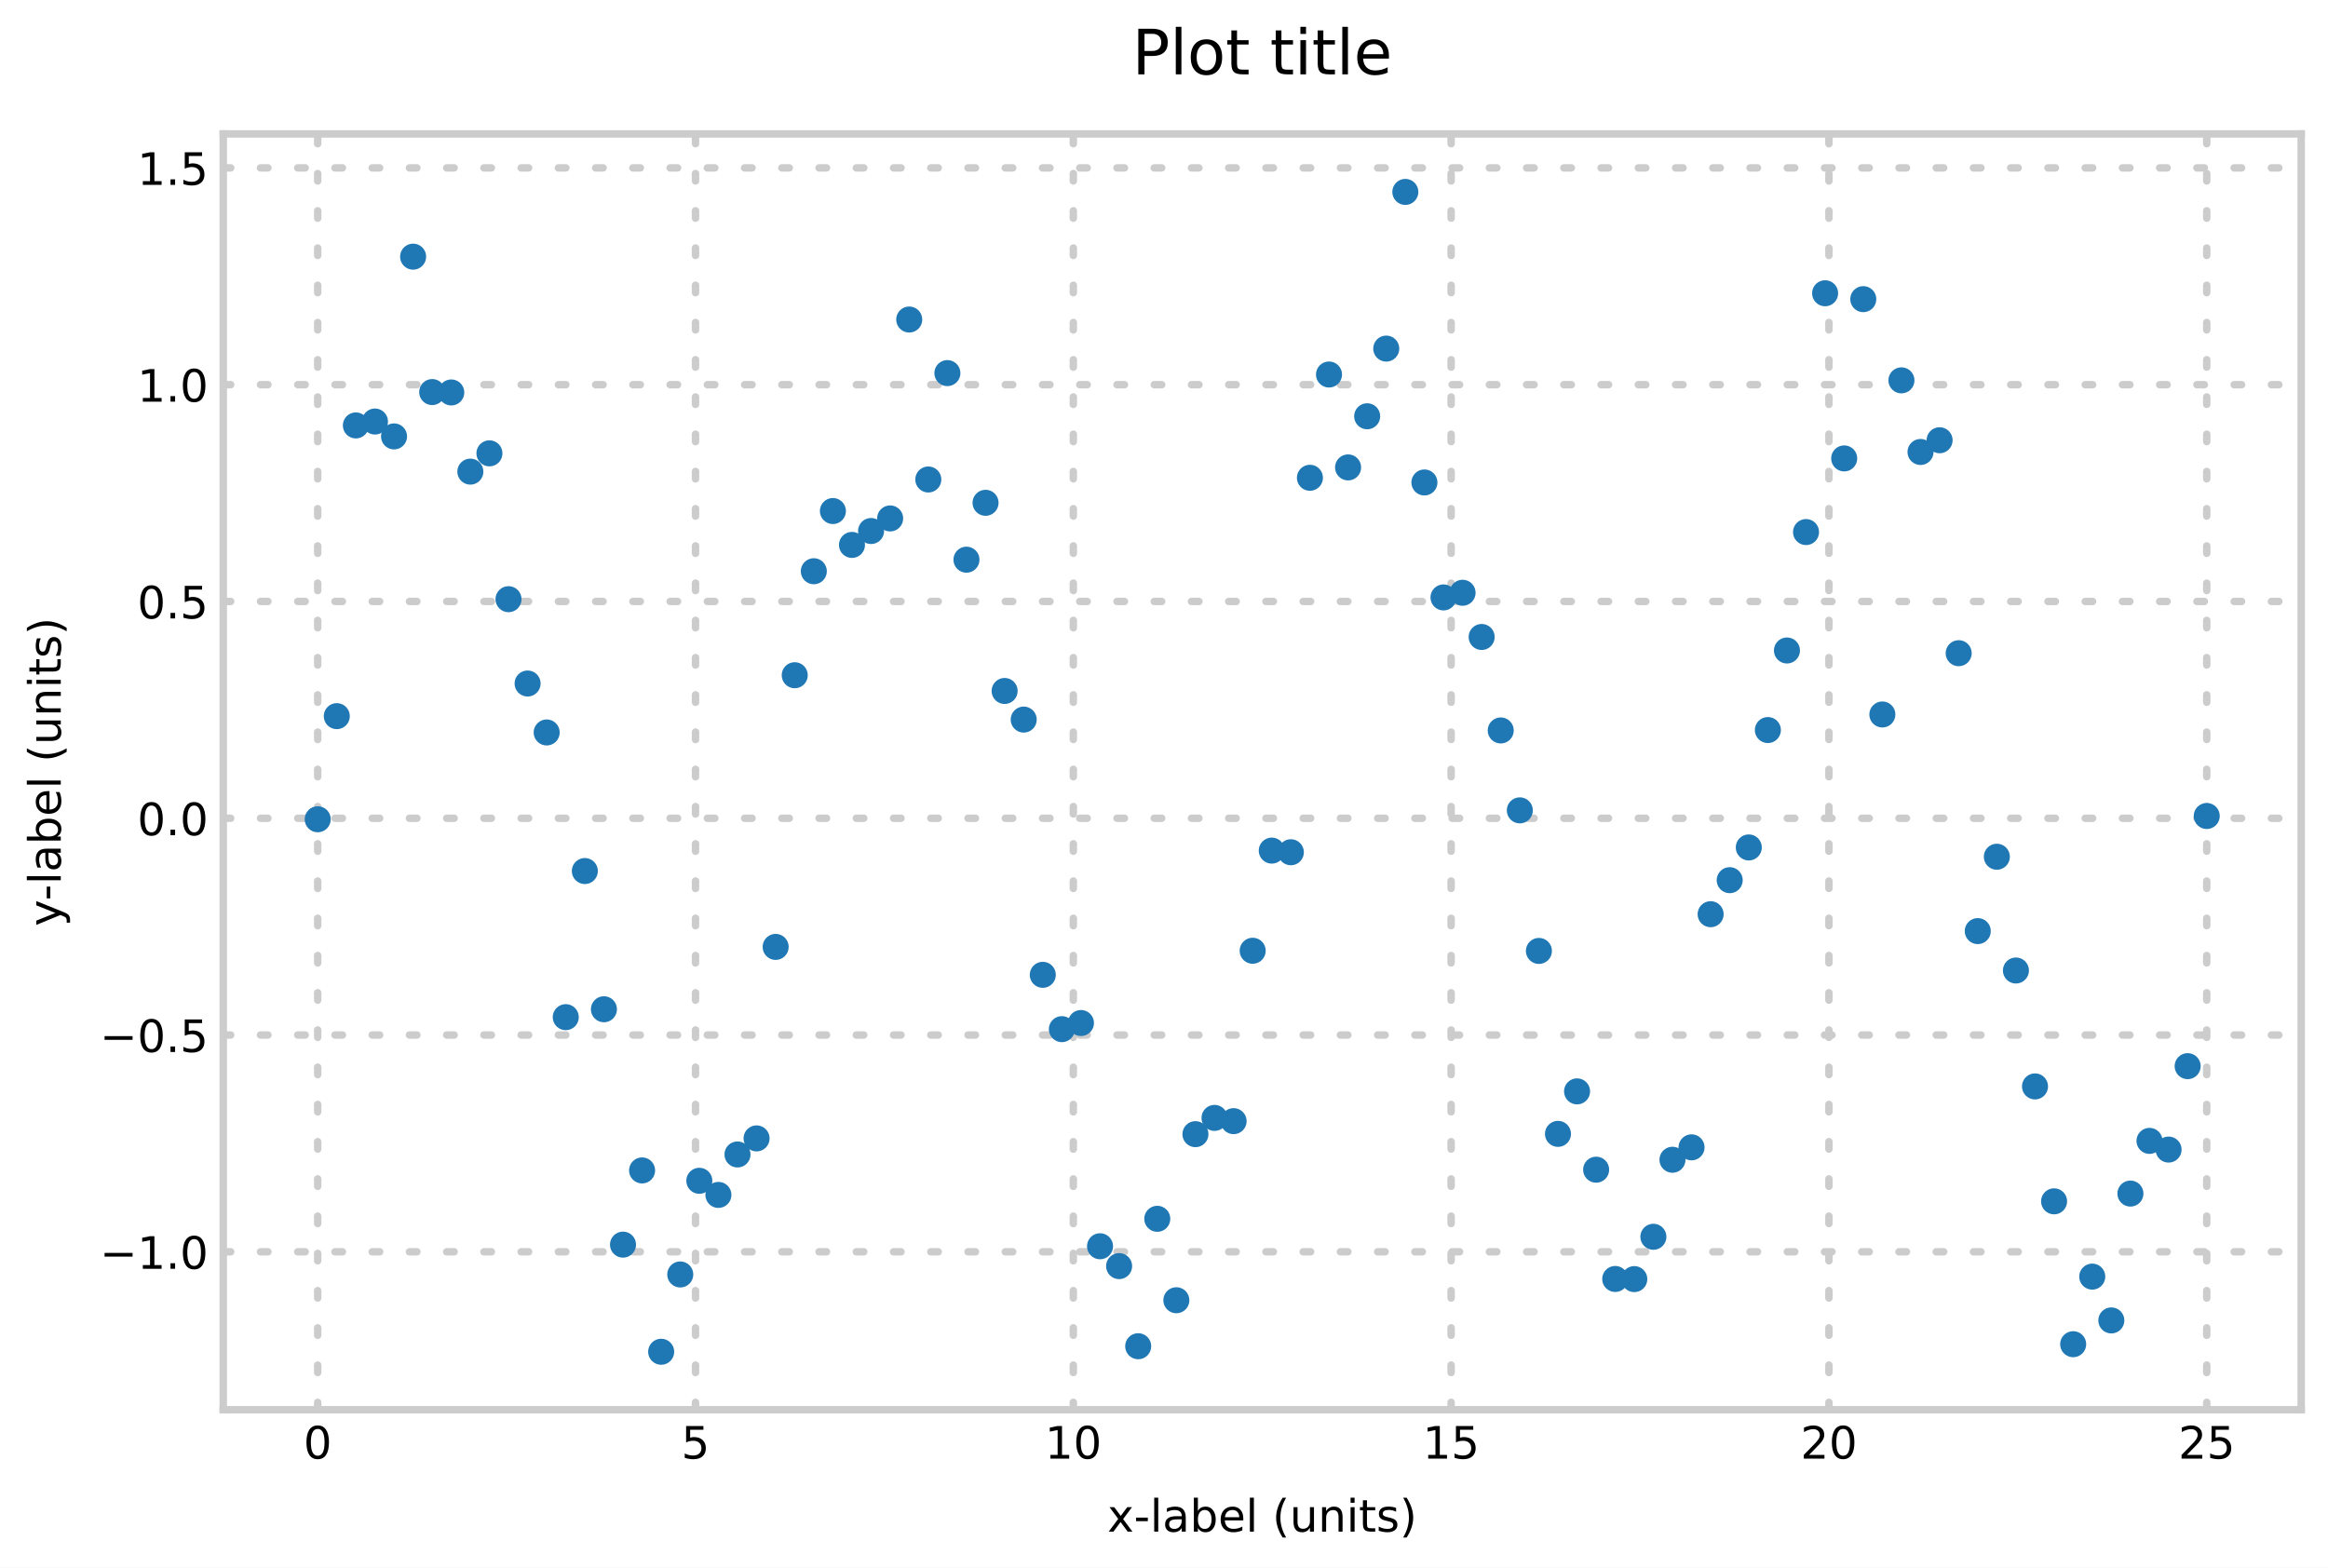
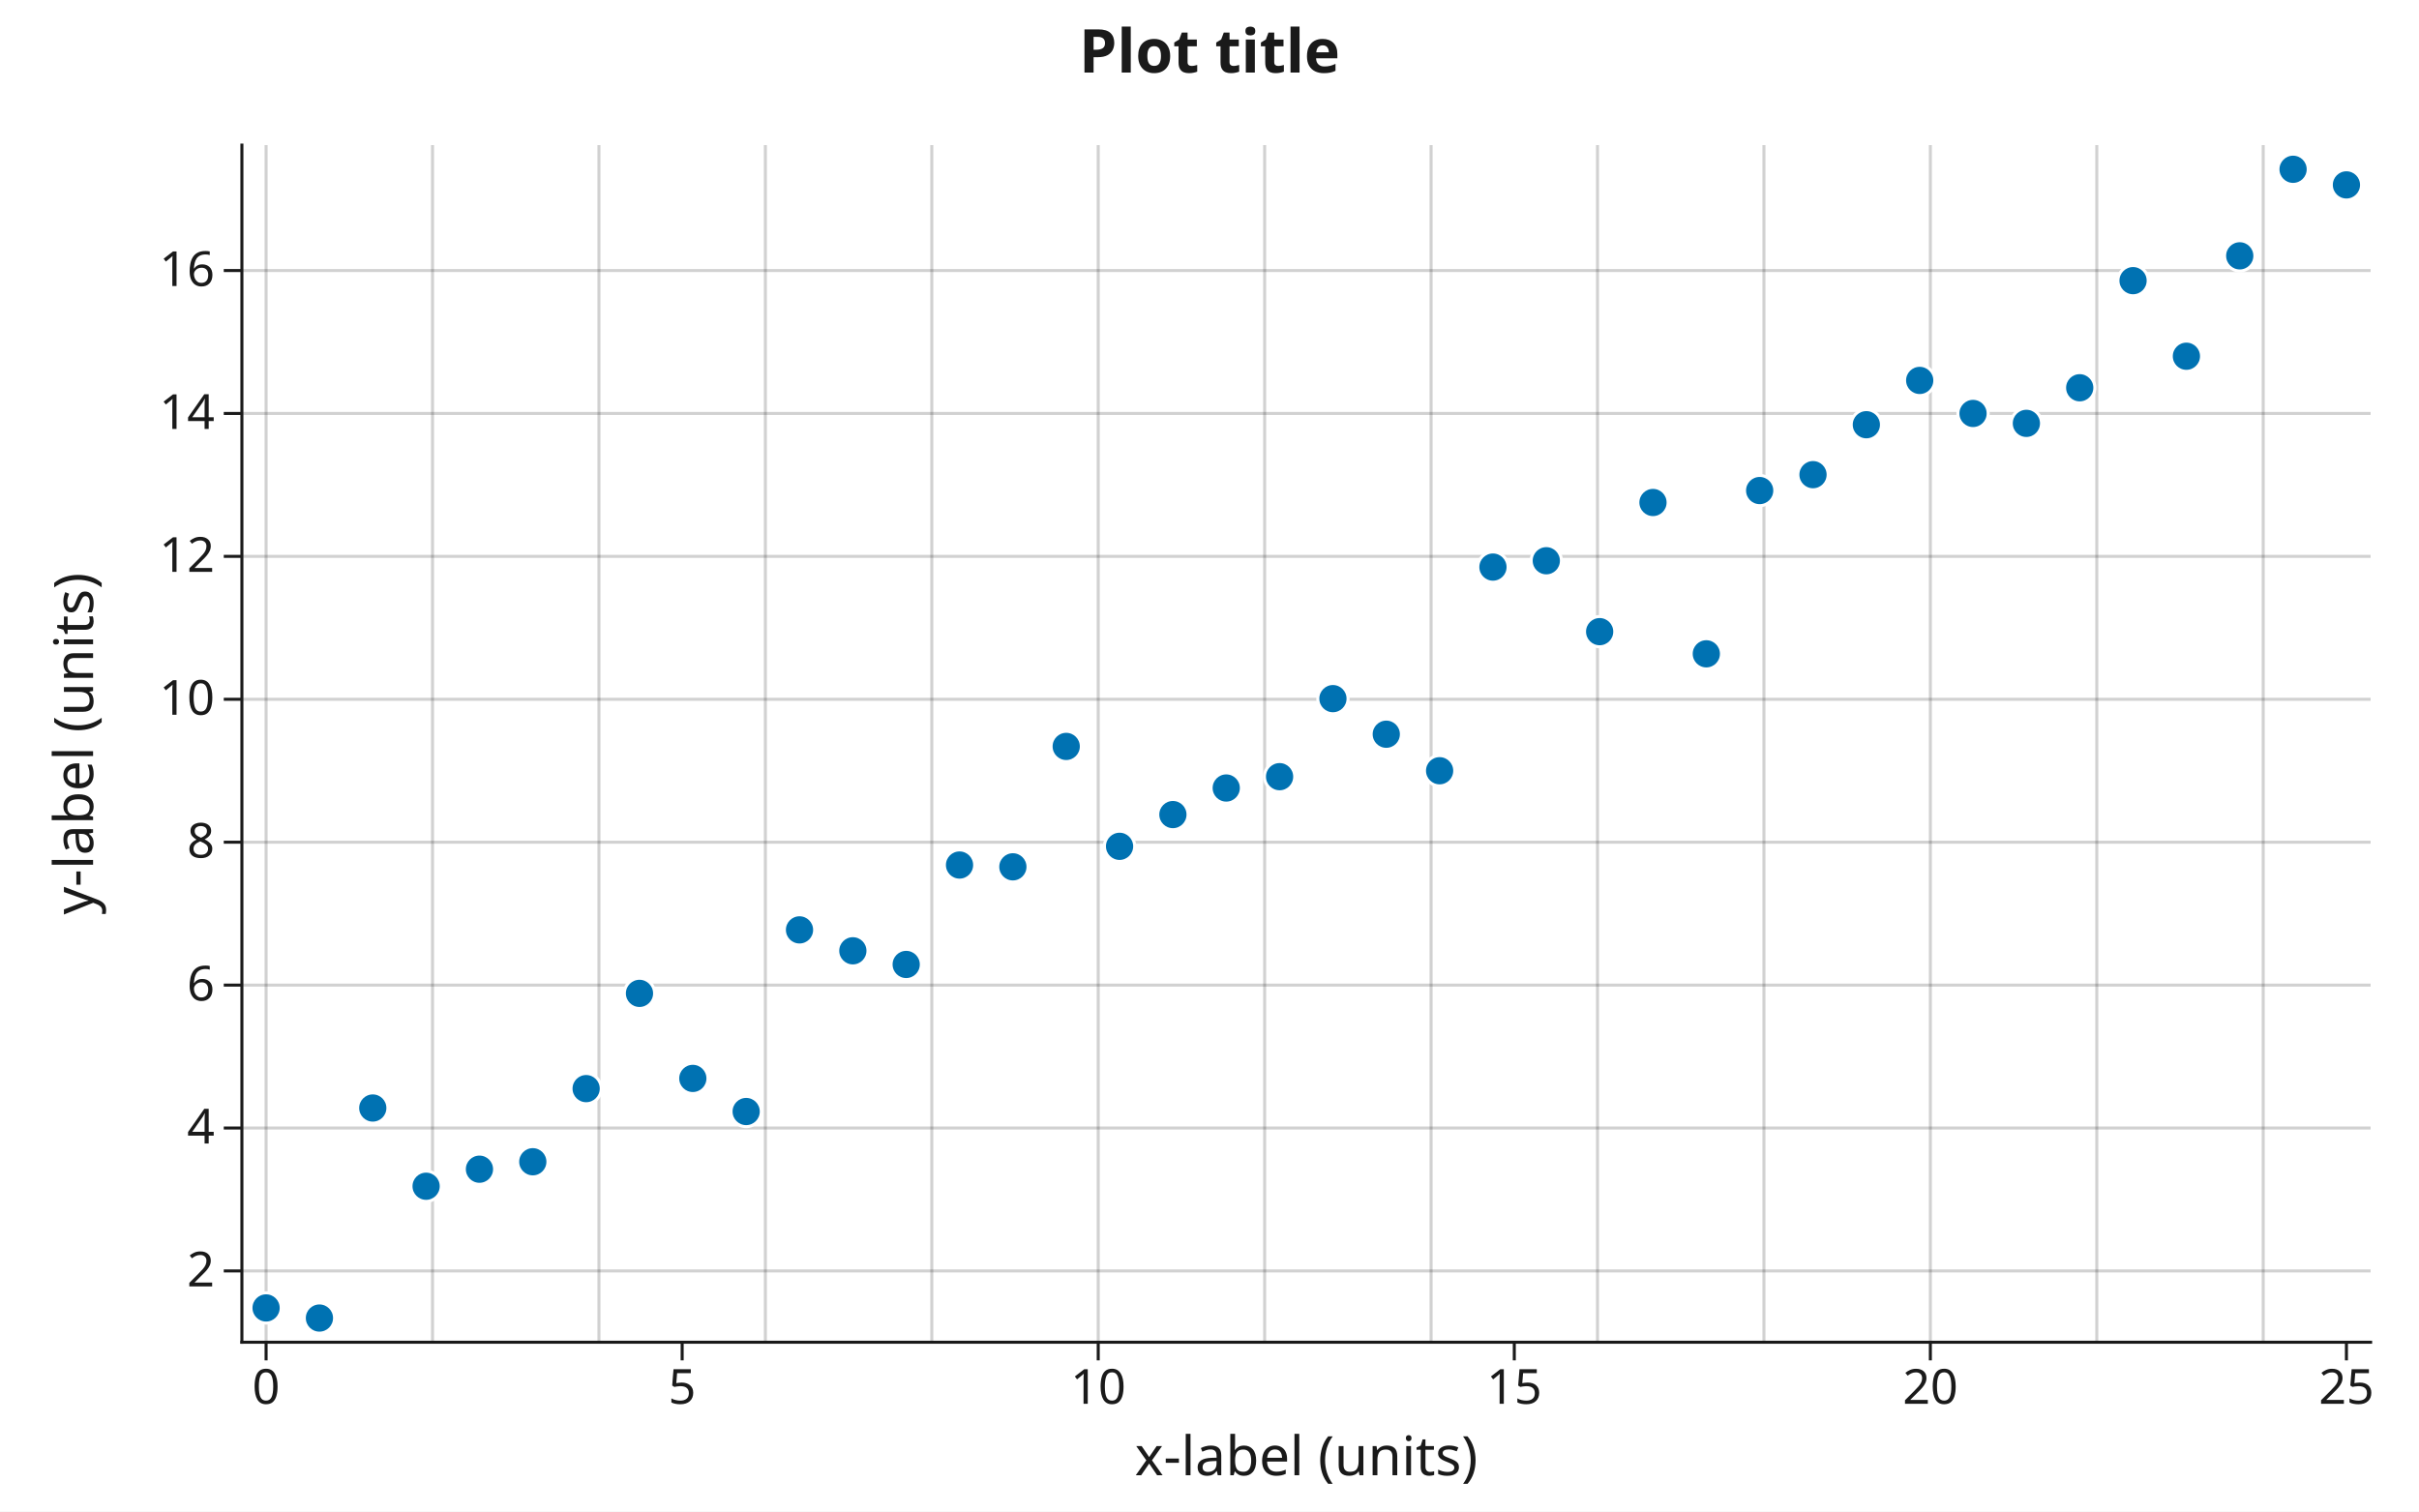
- <svg xmlns="http://www.w3.org/2000/svg" xmlns:xlink="http://www.w3.org/1999/xlink" width="625.153pt" height="421.031pt" viewBox="0 0 625.153 421.031" version="1.1">
-   <defs>
-     <style type="text/css">*{stroke-linejoin: round; stroke-linecap: butt}</style>
-   </defs>
-   <g id="figure_1">
-     <g id="patch_1">
-       <path d="M -0 421.031  L 625.153 421.031  L 625.153 0  L -0 0  z " style="fill: #ffffff" />
+ <svg xmlns="http://www.w3.org/2000/svg" width="680" height="425" viewBox="0 0 800 500" font-family="'Noto Sans', 'Helvetica Neue', Arial, sans-serif">
+   <rect width="800" height="500" fill="white" />
+   <text x="400" y="24" text-anchor="middle" font-size="20" font-weight="600" fill="#1a1a1a">Plot title</text>
+   <svg color="#1a1a1a" y="32" x="0" viewBox="0 0 800 468" height="468" width="800" text-anchor="middle" font-size="16" fill="currentColor" class="plot-d6a7b5">
+     <style>:where(.plot-d6a7b5) {
+   --plot-background: white;
+   display: block;
+   height: auto;
+   height: intrinsic;
+   max-width: 100%;
+ }
+ :where(.plot-d6a7b5 text),
+ :where(.plot-d6a7b5 tspan) {
+   white-space: pre;
+ }</style>
+     <g stroke="currentColor" fill="none" aria-hidden="true" aria-label="y-axis tick">
+       <path d="M0,0L-6,0" transform="translate(80,388.4167)" />
+       <path d="M0,0L-6,0" transform="translate(80,341.1419)" />
+       <path d="M0,0L-6,0" transform="translate(80,293.8672)" />
+       <path d="M0,0L-6,0" transform="translate(80,246.5924)" />
+       <path d="M0,0L-6,0" transform="translate(80,199.3176)" />
+       <path d="M0,0L-6,0" transform="translate(80,152.0428)" />
+       <path d="M0,0L-6,0" transform="translate(80,104.768)" />
+       <path d="M0,0L-6,0" transform="translate(80,57.49317)" />
    </g>
-     <g id="axes_1">
-       <g id="patch_2">
-         <path d="M 59.953 378.603  L 617.953 378.603  L 617.953 35.965  L 59.953 35.965  z " style="fill: #ffffff" />
-       </g>
-       <g id="matplotlib.axis_1">
-         <g id="xtick_1">
-           <g id="line2d_1">
-             <path d="M 85.317 378.603  L 85.317 35.965  " clip-path="url(#pccde30e155)" style="fill: none; stroke-dasharray: 2,8; stroke-dashoffset: 0; stroke: #cccccc; stroke-width: 2; stroke-linecap: round" />
-           </g>
-           <g id="line2d_2" />
-           <g id="text_1">
-             <g transform="translate(81.49926 391.7215) scale(0.12 -0.12)">
-               <defs>
-                 <path id="DejaVuSans-30" d="M 2034 4250  Q 1547 4250 1301 3770  Q 1056 3291 1056 2328  Q 1056 1369 1301 889  Q 1547 409 2034 409  Q 2525 409 2770 889  Q 3016 1369 3016 2328  Q 3016 3291 2770 3770  Q 2525 4250 2034 4250  z M 2034 4750  Q 2819 4750 3233 4129  Q 3647 3509 3647 2328  Q 3647 1150 3233 529  Q 2819 -91 2034 -91  Q 1250 -91 836 529  Q 422 1150 422 2328  Q 422 3509 836 4129  Q 1250 4750 2034 4750  z " transform="scale(0.015625)" />
-               </defs>
-               <use xlink:href="#DejaVuSans-30" />
-             </g>
-           </g>
-         </g>
-         <g id="xtick_2">
-           <g id="line2d_3">
-             <path d="M 186.771 378.603  L 186.771 35.965  " clip-path="url(#pccde30e155)" style="fill: none; stroke-dasharray: 2,8; stroke-dashoffset: 0; stroke: #cccccc; stroke-width: 2; stroke-linecap: round" />
-           </g>
-           <g id="line2d_4" />
-           <g id="text_2">
-             <g transform="translate(182.9538 391.7215) scale(0.12 -0.12)">
-               <defs>
-                 <path id="DejaVuSans-35" d="M 691 4666  L 3169 4666  L 3169 4134  L 1269 4134  L 1269 2991  Q 1406 3038 1543 3061  Q 1681 3084 1819 3084  Q 2600 3084 3056 2656  Q 3513 2228 3513 1497  Q 3513 744 3044 326  Q 2575 -91 1722 -91  Q 1428 -91 1123 -41  Q 819 9 494 109  L 494 744  Q 775 591 1075 516  Q 1375 441 1709 441  Q 2250 441 2565 725  Q 2881 1009 2881 1497  Q 2881 1984 2565 2268  Q 2250 2553 1709 2553  Q 1456 2553 1204 2497  Q 953 2441 691 2322  L 691 4666  z " transform="scale(0.015625)" />
-               </defs>
-               <use xlink:href="#DejaVuSans-35" />
-             </g>
-           </g>
-         </g>
-         <g id="xtick_3">
-           <g id="line2d_5">
-             <path d="M 288.226 378.603  L 288.226 35.965  " clip-path="url(#pccde30e155)" style="fill: none; stroke-dasharray: 2,8; stroke-dashoffset: 0; stroke: #cccccc; stroke-width: 2; stroke-linecap: round" />
-           </g>
-           <g id="line2d_6" />
-           <g id="text_3">
-             <g transform="translate(280.5909 391.7215) scale(0.12 -0.12)">
-               <defs>
-                 <path id="DejaVuSans-31" d="M 794 531  L 1825 531  L 1825 4091  L 703 3866  L 703 4441  L 1819 4666  L 2450 4666  L 2450 531  L 3481 531  L 3481 0  L 794 0  L 794 531  z " transform="scale(0.015625)" />
-               </defs>
-               <use xlink:href="#DejaVuSans-31" />
-               <use xlink:href="#DejaVuSans-30" x="63.623" />
-             </g>
-           </g>
-         </g>
-         <g id="xtick_4">
-           <g id="line2d_7">
-             <path d="M 389.68 378.603  L 389.68 35.965  " clip-path="url(#pccde30e155)" style="fill: none; stroke-dasharray: 2,8; stroke-dashoffset: 0; stroke: #cccccc; stroke-width: 2; stroke-linecap: round" />
-           </g>
-           <g id="line2d_8" />
-           <g id="text_4">
-             <g transform="translate(382.0454 391.7215) scale(0.12 -0.12)">
-               <use xlink:href="#DejaVuSans-31" />
-               <use xlink:href="#DejaVuSans-35" x="63.623" />
-             </g>
-           </g>
-         </g>
-         <g id="xtick_5">
-           <g id="line2d_9">
-             <path d="M 491.135 378.603  L 491.135 35.965  " clip-path="url(#pccde30e155)" style="fill: none; stroke-dasharray: 2,8; stroke-dashoffset: 0; stroke: #cccccc; stroke-width: 2; stroke-linecap: round" />
-           </g>
-           <g id="line2d_10" />
-           <g id="text_5">
-             <g transform="translate(483.4999 391.7215) scale(0.12 -0.12)">
-               <defs>
-                 <path id="DejaVuSans-32" d="M 1228 531  L 3431 531  L 3431 0  L 469 0  L 469 531  Q 828 903 1448 1529  Q 2069 2156 2228 2338  Q 2531 2678 2651 2914  Q 2772 3150 2772 3378  Q 2772 3750 2511 3984  Q 2250 4219 1831 4219  Q 1534 4219 1204 4116  Q 875 4013 500 3803  L 500 4441  Q 881 4594 1212 4672  Q 1544 4750 1819 4750  Q 2544 4750 2975 4387  Q 3406 4025 3406 3419  Q 3406 3131 3298 2873  Q 3191 2616 2906 2266  Q 2828 2175 2409 1742  Q 1991 1309 1228 531  z " transform="scale(0.015625)" />
-               </defs>
-               <use xlink:href="#DejaVuSans-32" />
-               <use xlink:href="#DejaVuSans-30" x="63.623" />
-             </g>
-           </g>
-         </g>
-         <g id="xtick_6">
-           <g id="line2d_11">
-             <path d="M 592.589 378.603  L 592.589 35.965  " clip-path="url(#pccde30e155)" style="fill: none; stroke-dasharray: 2,8; stroke-dashoffset: 0; stroke: #cccccc; stroke-width: 2; stroke-linecap: round" />
-           </g>
-           <g id="line2d_12" />
-           <g id="text_6">
-             <g transform="translate(584.9545 391.7215) scale(0.12 -0.12)">
-               <use xlink:href="#DejaVuSans-32" />
-               <use xlink:href="#DejaVuSans-35" x="63.623" />
-             </g>
-           </g>
-         </g>
-         <g id="text_7">
-           <g transform="translate(297.3872 411.3353) scale(0.12 -0.12)">
-             <defs>
-               <path id="DejaVuSans-78" d="M 3513 3500  L 2247 1797  L 3578 0  L 2900 0  L 1881 1375  L 863 0  L 184 0  L 1544 1831  L 300 3500  L 978 3500  L 1906 2253  L 2834 3500  L 3513 3500  z " transform="scale(0.015625)" />
-               <path id="DejaVuSans-2d" d="M 313 2009  L 1997 2009  L 1997 1497  L 313 1497  L 313 2009  z " transform="scale(0.015625)" />
-               <path id="DejaVuSans-6c" d="M 603 4863  L 1178 4863  L 1178 0  L 603 0  L 603 4863  z " transform="scale(0.015625)" />
-               <path id="DejaVuSans-61" d="M 2194 1759  Q 1497 1759 1228 1600  Q 959 1441 959 1056  Q 959 750 1161 570  Q 1363 391 1709 391  Q 2188 391 2477 730  Q 2766 1069 2766 1631  L 2766 1759  L 2194 1759  z M 3341 1997  L 3341 0  L 2766 0  L 2766 531  Q 2569 213 2275 61  Q 1981 -91 1556 -91  Q 1019 -91 701 211  Q 384 513 384 1019  Q 384 1609 779 1909  Q 1175 2209 1959 2209  L 2766 2209  L 2766 2266  Q 2766 2663 2505 2880  Q 2244 3097 1772 3097  Q 1472 3097 1187 3025  Q 903 2953 641 2809  L 641 3341  Q 956 3463 1253 3523  Q 1550 3584 1831 3584  Q 2591 3584 2966 3190  Q 3341 2797 3341 1997  z " transform="scale(0.015625)" />
-               <path id="DejaVuSans-62" d="M 3116 1747  Q 3116 2381 2855 2742  Q 2594 3103 2138 3103  Q 1681 3103 1420 2742  Q 1159 2381 1159 1747  Q 1159 1113 1420 752  Q 1681 391 2138 391  Q 2594 391 2855 752  Q 3116 1113 3116 1747  z M 1159 2969  Q 1341 3281 1617 3432  Q 1894 3584 2278 3584  Q 2916 3584 3314 3078  Q 3713 2572 3713 1747  Q 3713 922 3314 415  Q 2916 -91 2278 -91  Q 1894 -91 1617 61  Q 1341 213 1159 525  L 1159 0  L 581 0  L 581 4863  L 1159 4863  L 1159 2969  z " transform="scale(0.015625)" />
-               <path id="DejaVuSans-65" d="M 3597 1894  L 3597 1613  L 953 1613  Q 991 1019 1311 708  Q 1631 397 2203 397  Q 2534 397 2845 478  Q 3156 559 3463 722  L 3463 178  Q 3153 47 2828 -22  Q 2503 -91 2169 -91  Q 1331 -91 842 396  Q 353 884 353 1716  Q 353 2575 817 3079  Q 1281 3584 2069 3584  Q 2775 3584 3186 3129  Q 3597 2675 3597 1894  z M 3022 2063  Q 3016 2534 2758 2815  Q 2500 3097 2075 3097  Q 1594 3097 1305 2825  Q 1016 2553 972 2059  L 3022 2063  z " transform="scale(0.015625)" />
-               <path id="DejaVuSans-20" transform="scale(0.015625)" />
-               <path id="DejaVuSans-28" d="M 1984 4856  Q 1566 4138 1362 3434  Q 1159 2731 1159 2009  Q 1159 1288 1364 580  Q 1569 -128 1984 -844  L 1484 -844  Q 1016 -109 783 600  Q 550 1309 550 2009  Q 550 2706 781 3412  Q 1013 4119 1484 4856  L 1984 4856  z " transform="scale(0.015625)" />
-               <path id="DejaVuSans-75" d="M 544 1381  L 544 3500  L 1119 3500  L 1119 1403  Q 1119 906 1312 657  Q 1506 409 1894 409  Q 2359 409 2629 706  Q 2900 1003 2900 1516  L 2900 3500  L 3475 3500  L 3475 0  L 2900 0  L 2900 538  Q 2691 219 2414 64  Q 2138 -91 1772 -91  Q 1169 -91 856 284  Q 544 659 544 1381  z M 1991 3584  L 1991 3584  z " transform="scale(0.015625)" />
-               <path id="DejaVuSans-6e" d="M 3513 2113  L 3513 0  L 2938 0  L 2938 2094  Q 2938 2591 2744 2837  Q 2550 3084 2163 3084  Q 1697 3084 1428 2787  Q 1159 2491 1159 1978  L 1159 0  L 581 0  L 581 3500  L 1159 3500  L 1159 2956  Q 1366 3272 1645 3428  Q 1925 3584 2291 3584  Q 2894 3584 3203 3211  Q 3513 2838 3513 2113  z " transform="scale(0.015625)" />
-               <path id="DejaVuSans-69" d="M 603 3500  L 1178 3500  L 1178 0  L 603 0  L 603 3500  z M 603 4863  L 1178 4863  L 1178 4134  L 603 4134  L 603 4863  z " transform="scale(0.015625)" />
-               <path id="DejaVuSans-74" d="M 1172 4494  L 1172 3500  L 2356 3500  L 2356 3053  L 1172 3053  L 1172 1153  Q 1172 725 1289 603  Q 1406 481 1766 481  L 2356 481  L 2356 0  L 1766 0  Q 1100 0 847 248  Q 594 497 594 1153  L 594 3053  L 172 3053  L 172 3500  L 594 3500  L 594 4494  L 1172 4494  z " transform="scale(0.015625)" />
-               <path id="DejaVuSans-73" d="M 2834 3397  L 2834 2853  Q 2591 2978 2328 3040  Q 2066 3103 1784 3103  Q 1356 3103 1142 2972  Q 928 2841 928 2578  Q 928 2378 1081 2264  Q 1234 2150 1697 2047  L 1894 2003  Q 2506 1872 2764 1633  Q 3022 1394 3022 966  Q 3022 478 2636 193  Q 2250 -91 1575 -91  Q 1294 -91 989 -36  Q 684 19 347 128  L 347 722  Q 666 556 975 473  Q 1284 391 1588 391  Q 1994 391 2212 530  Q 2431 669 2431 922  Q 2431 1156 2273 1281  Q 2116 1406 1581 1522  L 1381 1569  Q 847 1681 609 1914  Q 372 2147 372 2553  Q 372 3047 722 3315  Q 1072 3584 1716 3584  Q 2034 3584 2315 3537  Q 2597 3491 2834 3397  z " transform="scale(0.015625)" />
-               <path id="DejaVuSans-29" d="M 513 4856  L 1013 4856  Q 1481 4119 1714 3412  Q 1947 2706 1947 2009  Q 1947 1309 1714 600  Q 1481 -109 1013 -844  L 513 -844  Q 928 -128 1133 580  Q 1338 1288 1338 2009  Q 1338 2731 1133 3434  Q 928 4138 513 4856  z " transform="scale(0.015625)" />
-             </defs>
-             <use xlink:href="#DejaVuSans-78" />
-             <use xlink:href="#DejaVuSans-2d" x="59.18" />
-             <use xlink:href="#DejaVuSans-6c" x="95.264" />
-             <use xlink:href="#DejaVuSans-61" x="123.047" />
-             <use xlink:href="#DejaVuSans-62" x="184.326" />
-             <use xlink:href="#DejaVuSans-65" x="247.803" />
-             <use xlink:href="#DejaVuSans-6c" x="309.326" />
-             <use xlink:href="#DejaVuSans-20" x="337.109" />
-             <use xlink:href="#DejaVuSans-28" x="368.896" />
-             <use xlink:href="#DejaVuSans-75" x="407.91" />
-             <use xlink:href="#DejaVuSans-6e" x="471.289" />
-             <use xlink:href="#DejaVuSans-69" x="534.668" />
-             <use xlink:href="#DejaVuSans-74" x="562.451" />
-             <use xlink:href="#DejaVuSans-73" x="601.66" />
-             <use xlink:href="#DejaVuSans-29" x="653.76" />
-           </g>
-         </g>
-       </g>
-       <g id="matplotlib.axis_2">
-         <g id="ytick_1">
-           <g id="line2d_13">
-             <path d="M 59.953 336.184  L 617.953 336.184  " clip-path="url(#pccde30e155)" style="fill: none; stroke-dasharray: 2,8; stroke-dashoffset: 0; stroke: #cccccc; stroke-width: 2; stroke-linecap: round" />
-           </g>
-           <g id="line2d_14" />
-           <g id="text_8">
-             <g transform="translate(26.81375 340.7431) scale(0.12 -0.12)">
-               <defs>
-                 <path id="DejaVuSans-2212" d="M 678 2272  L 4684 2272  L 4684 1741  L 678 1741  L 678 2272  z " transform="scale(0.015625)" />
-                 <path id="DejaVuSans-2e" d="M 684 794  L 1344 794  L 1344 0  L 684 0  L 684 794  z " transform="scale(0.015625)" />
-               </defs>
-               <use xlink:href="#DejaVuSans-2212" />
-               <use xlink:href="#DejaVuSans-31" x="83.789" />
-               <use xlink:href="#DejaVuSans-2e" x="147.412" />
-               <use xlink:href="#DejaVuSans-30" x="179.199" />
-             </g>
-           </g>
-         </g>
-         <g id="ytick_2">
-           <g id="line2d_15">
-             <path d="M 59.953 277.965  L 617.953 277.965  " clip-path="url(#pccde30e155)" style="fill: none; stroke-dasharray: 2,8; stroke-dashoffset: 0; stroke: #cccccc; stroke-width: 2; stroke-linecap: round" />
-           </g>
-           <g id="line2d_16" />
-           <g id="text_9">
-             <g transform="translate(26.81375 282.5244) scale(0.12 -0.12)">
-               <use xlink:href="#DejaVuSans-2212" />
-               <use xlink:href="#DejaVuSans-30" x="83.789" />
-               <use xlink:href="#DejaVuSans-2e" x="147.412" />
-               <use xlink:href="#DejaVuSans-35" x="179.199" />
-             </g>
-           </g>
-         </g>
-         <g id="ytick_3">
-           <g id="line2d_17">
-             <path d="M 59.953 219.747  L 617.953 219.747  " clip-path="url(#pccde30e155)" style="fill: none; stroke-dasharray: 2,8; stroke-dashoffset: 0; stroke: #cccccc; stroke-width: 2; stroke-linecap: round" />
-           </g>
-           <g id="line2d_18" />
-           <g id="text_10">
-             <g transform="translate(36.86937 224.3056) scale(0.12 -0.12)">
-               <use xlink:href="#DejaVuSans-30" />
-               <use xlink:href="#DejaVuSans-2e" x="63.623" />
-               <use xlink:href="#DejaVuSans-30" x="95.41" />
-             </g>
-           </g>
-         </g>
-         <g id="ytick_4">
-           <g id="line2d_19">
-             <path d="M 59.953 161.528  L 617.953 161.528  " clip-path="url(#pccde30e155)" style="fill: none; stroke-dasharray: 2,8; stroke-dashoffset: 0; stroke: #cccccc; stroke-width: 2; stroke-linecap: round" />
-           </g>
-           <g id="line2d_20" />
-           <g id="text_11">
-             <g transform="translate(36.86937 166.0869) scale(0.12 -0.12)">
-               <use xlink:href="#DejaVuSans-30" />
-               <use xlink:href="#DejaVuSans-2e" x="63.623" />
-               <use xlink:href="#DejaVuSans-35" x="95.41" />
-             </g>
-           </g>
-         </g>
-         <g id="ytick_5">
-           <g id="line2d_21">
-             <path d="M 59.953 103.309  L 617.953 103.309  " clip-path="url(#pccde30e155)" style="fill: none; stroke-dasharray: 2,8; stroke-dashoffset: 0; stroke: #cccccc; stroke-width: 2; stroke-linecap: round" />
-           </g>
-           <g id="line2d_22" />
-           <g id="text_12">
-             <g transform="translate(36.86937 107.8682) scale(0.12 -0.12)">
-               <use xlink:href="#DejaVuSans-31" />
-               <use xlink:href="#DejaVuSans-2e" x="63.623" />
-               <use xlink:href="#DejaVuSans-30" x="95.41" />
-             </g>
-           </g>
-         </g>
-         <g id="ytick_6">
-           <g id="line2d_23">
-             <path d="M 59.953 45.09  L 617.953 45.09  " clip-path="url(#pccde30e155)" style="fill: none; stroke-dasharray: 2,8; stroke-dashoffset: 0; stroke: #cccccc; stroke-width: 2; stroke-linecap: round" />
-           </g>
-           <g id="line2d_24" />
-           <g id="text_13">
-             <g transform="translate(36.86937 49.64946) scale(0.12 -0.12)">
-               <use xlink:href="#DejaVuSans-31" />
-               <use xlink:href="#DejaVuSans-2e" x="63.623" />
-               <use xlink:href="#DejaVuSans-35" x="95.41" />
-             </g>
-           </g>
-         </g>
-         <g id="text_14">
-           <g transform="translate(16.31812 248.7453) rotate(-90) scale(0.12 -0.12)">
-             <defs>
-               <path id="DejaVuSans-79" d="M 2059 -325  Q 1816 -950 1584 -1140  Q 1353 -1331 966 -1331  L 506 -1331  L 506 -850  L 844 -850  Q 1081 -850 1212 -737  Q 1344 -625 1503 -206  L 1606 56  L 191 3500  L 800 3500  L 1894 763  L 2988 3500  L 3597 3500  L 2059 -325  z " transform="scale(0.015625)" />
-             </defs>
-             <use xlink:href="#DejaVuSans-79" />
-             <use xlink:href="#DejaVuSans-2d" x="57.43" />
-             <use xlink:href="#DejaVuSans-6c" x="93.514" />
-             <use xlink:href="#DejaVuSans-61" x="121.297" />
-             <use xlink:href="#DejaVuSans-62" x="182.576" />
-             <use xlink:href="#DejaVuSans-65" x="246.053" />
-             <use xlink:href="#DejaVuSans-6c" x="307.576" />
-             <use xlink:href="#DejaVuSans-20" x="335.359" />
-             <use xlink:href="#DejaVuSans-28" x="367.146" />
-             <use xlink:href="#DejaVuSans-75" x="406.16" />
-             <use xlink:href="#DejaVuSans-6e" x="469.539" />
-             <use xlink:href="#DejaVuSans-69" x="532.918" />
-             <use xlink:href="#DejaVuSans-74" x="560.701" />
-             <use xlink:href="#DejaVuSans-73" x="599.91" />
-             <use xlink:href="#DejaVuSans-29" x="652.01" />
-           </g>
-         </g>
-       </g>
-       <g id="line2d_25">
-         <defs>
-           <path id="m6fc27778fb" d="M 0 3  C 0.796 3 1.559 2.684 2.121 2.121  C 2.684 1.559 3 0.796 3 0  C 3 -0.796 2.684 -1.559 2.121 -2.121  C 1.559 -2.684 0.796 -3 0 -3  C -0.796 -3 -1.559 -2.684 -2.121 -2.121  C -2.684 -1.559 -3 -0.796 -3 0  C -3 0.796 -2.684 1.559 -2.121 2.121  C -1.559 2.684 -0.796 3 0 3  z " style="stroke: #1f77b4" />
-         </defs>
-         <g clip-path="url(#pccde30e155)">
-           <use xlink:href="#m6fc27778fb" x="85.317" y="220.021" style="fill: #1f77b4; stroke: #1f77b4" />
-           <use xlink:href="#m6fc27778fb" x="90.441" y="192.329" style="fill: #1f77b4; stroke: #1f77b4" />
-           <use xlink:href="#m6fc27778fb" x="95.565" y="114.251" style="fill: #1f77b4; stroke: #1f77b4" />
-           <use xlink:href="#m6fc27778fb" x="100.689" y="113.205" style="fill: #1f77b4; stroke: #1f77b4" />
-           <use xlink:href="#m6fc27778fb" x="105.813" y="117.199" style="fill: #1f77b4; stroke: #1f77b4" />
-           <use xlink:href="#m6fc27778fb" x="110.937" y="68.929" style="fill: #1f77b4; stroke: #1f77b4" />
-           <use xlink:href="#m6fc27778fb" x="116.061" y="105.296" style="fill: #1f77b4; stroke: #1f77b4" />
-           <use xlink:href="#m6fc27778fb" x="121.185" y="105.399" style="fill: #1f77b4; stroke: #1f77b4" />
-           <use xlink:href="#m6fc27778fb" x="126.308" y="126.659" style="fill: #1f77b4; stroke: #1f77b4" />
-           <use xlink:href="#m6fc27778fb" x="131.432" y="121.749" style="fill: #1f77b4; stroke: #1f77b4" />
-           <use xlink:href="#m6fc27778fb" x="136.556" y="160.918" style="fill: #1f77b4; stroke: #1f77b4" />
-           <use xlink:href="#m6fc27778fb" x="141.68" y="183.564" style="fill: #1f77b4; stroke: #1f77b4" />
-           <use xlink:href="#m6fc27778fb" x="146.804" y="196.71" style="fill: #1f77b4; stroke: #1f77b4" />
-           <use xlink:href="#m6fc27778fb" x="151.928" y="273.168" style="fill: #1f77b4; stroke: #1f77b4" />
-           <use xlink:href="#m6fc27778fb" x="157.052" y="233.926" style="fill: #1f77b4; stroke: #1f77b4" />
-           <use xlink:href="#m6fc27778fb" x="162.176" y="271.046" style="fill: #1f77b4; stroke: #1f77b4" />
-           <use xlink:href="#m6fc27778fb" x="167.3" y="334.26" style="fill: #1f77b4; stroke: #1f77b4" />
-           <use xlink:href="#m6fc27778fb" x="172.424" y="314.331" style="fill: #1f77b4; stroke: #1f77b4" />
-           <use xlink:href="#m6fc27778fb" x="177.548" y="363.029" style="fill: #1f77b4; stroke: #1f77b4" />
-           <use xlink:href="#m6fc27778fb" x="182.672" y="342.268" style="fill: #1f77b4; stroke: #1f77b4" />
-           <use xlink:href="#m6fc27778fb" x="187.796" y="317.116" style="fill: #1f77b4; stroke: #1f77b4" />
-           <use xlink:href="#m6fc27778fb" x="192.92" y="320.908" style="fill: #1f77b4; stroke: #1f77b4" />
-           <use xlink:href="#m6fc27778fb" x="198.044" y="310.043" style="fill: #1f77b4; stroke: #1f77b4" />
-           <use xlink:href="#m6fc27778fb" x="203.168" y="305.729" style="fill: #1f77b4; stroke: #1f77b4" />
-           <use xlink:href="#m6fc27778fb" x="208.292" y="254.302" style="fill: #1f77b4; stroke: #1f77b4" />
-           <use xlink:href="#m6fc27778fb" x="213.416" y="181.339" style="fill: #1f77b4; stroke: #1f77b4" />
-           <use xlink:href="#m6fc27778fb" x="218.54" y="153.412" style="fill: #1f77b4; stroke: #1f77b4" />
-           <use xlink:href="#m6fc27778fb" x="223.664" y="137.244" style="fill: #1f77b4; stroke: #1f77b4" />
-           <use xlink:href="#m6fc27778fb" x="228.788" y="146.342" style="fill: #1f77b4; stroke: #1f77b4" />
-           <use xlink:href="#m6fc27778fb" x="233.912" y="142.609" style="fill: #1f77b4; stroke: #1f77b4" />
-           <use xlink:href="#m6fc27778fb" x="239.036" y="139.228" style="fill: #1f77b4; stroke: #1f77b4" />
-           <use xlink:href="#m6fc27778fb" x="244.16" y="85.814" style="fill: #1f77b4; stroke: #1f77b4" />
-           <use xlink:href="#m6fc27778fb" x="249.284" y="128.772" style="fill: #1f77b4; stroke: #1f77b4" />
-           <use xlink:href="#m6fc27778fb" x="254.408" y="100.202" style="fill: #1f77b4; stroke: #1f77b4" />
-           <use xlink:href="#m6fc27778fb" x="259.532" y="150.31" style="fill: #1f77b4; stroke: #1f77b4" />
-           <use xlink:href="#m6fc27778fb" x="264.656" y="135.034" style="fill: #1f77b4; stroke: #1f77b4" />
-           <use xlink:href="#m6fc27778fb" x="269.78" y="185.566" style="fill: #1f77b4; stroke: #1f77b4" />
-           <use xlink:href="#m6fc27778fb" x="274.904" y="193.252" style="fill: #1f77b4; stroke: #1f77b4" />
-           <use xlink:href="#m6fc27778fb" x="280.028" y="261.8" style="fill: #1f77b4; stroke: #1f77b4" />
-           <use xlink:href="#m6fc27778fb" x="285.151" y="276.388" style="fill: #1f77b4; stroke: #1f77b4" />
-           <use xlink:href="#m6fc27778fb" x="290.275" y="274.743" style="fill: #1f77b4; stroke: #1f77b4" />
-           <use xlink:href="#m6fc27778fb" x="295.399" y="334.696" style="fill: #1f77b4; stroke: #1f77b4" />
-           <use xlink:href="#m6fc27778fb" x="300.523" y="340.03" style="fill: #1f77b4; stroke: #1f77b4" />
-           <use xlink:href="#m6fc27778fb" x="305.647" y="361.545" style="fill: #1f77b4; stroke: #1f77b4" />
-           <use xlink:href="#m6fc27778fb" x="310.771" y="327.324" style="fill: #1f77b4; stroke: #1f77b4" />
-           <use xlink:href="#m6fc27778fb" x="315.895" y="349.194" style="fill: #1f77b4; stroke: #1f77b4" />
-           <use xlink:href="#m6fc27778fb" x="321.019" y="304.592" style="fill: #1f77b4; stroke: #1f77b4" />
-           <use xlink:href="#m6fc27778fb" x="326.143" y="300.223" style="fill: #1f77b4; stroke: #1f77b4" />
-           <use xlink:href="#m6fc27778fb" x="331.267" y="301.097" style="fill: #1f77b4; stroke: #1f77b4" />
-           <use xlink:href="#m6fc27778fb" x="336.391" y="255.336" style="fill: #1f77b4; stroke: #1f77b4" />
-           <use xlink:href="#m6fc27778fb" x="341.515" y="228.439" style="fill: #1f77b4; stroke: #1f77b4" />
-           <use xlink:href="#m6fc27778fb" x="346.639" y="228.88" style="fill: #1f77b4; stroke: #1f77b4" />
-           <use xlink:href="#m6fc27778fb" x="351.763" y="128.314" style="fill: #1f77b4; stroke: #1f77b4" />
-           <use xlink:href="#m6fc27778fb" x="356.887" y="100.581" style="fill: #1f77b4; stroke: #1f77b4" />
-           <use xlink:href="#m6fc27778fb" x="362.011" y="125.528" style="fill: #1f77b4; stroke: #1f77b4" />
-           <use xlink:href="#m6fc27778fb" x="367.135" y="111.795" style="fill: #1f77b4; stroke: #1f77b4" />
-           <use xlink:href="#m6fc27778fb" x="372.259" y="93.619" style="fill: #1f77b4; stroke: #1f77b4" />
-           <use xlink:href="#m6fc27778fb" x="377.383" y="51.54" style="fill: #1f77b4; stroke: #1f77b4" />
-           <use xlink:href="#m6fc27778fb" x="382.507" y="129.57" style="fill: #1f77b4; stroke: #1f77b4" />
-           <use xlink:href="#m6fc27778fb" x="387.631" y="160.445" style="fill: #1f77b4; stroke: #1f77b4" />
-           <use xlink:href="#m6fc27778fb" x="392.755" y="159.193" style="fill: #1f77b4; stroke: #1f77b4" />
-           <use xlink:href="#m6fc27778fb" x="397.879" y="171.067" style="fill: #1f77b4; stroke: #1f77b4" />
-           <use xlink:href="#m6fc27778fb" x="403.003" y="196.17" style="fill: #1f77b4; stroke: #1f77b4" />
-           <use xlink:href="#m6fc27778fb" x="408.127" y="217.633" style="fill: #1f77b4; stroke: #1f77b4" />
-           <use xlink:href="#m6fc27778fb" x="413.251" y="255.383" style="fill: #1f77b4; stroke: #1f77b4" />
-           <use xlink:href="#m6fc27778fb" x="418.375" y="304.512" style="fill: #1f77b4; stroke: #1f77b4" />
-           <use xlink:href="#m6fc27778fb" x="423.499" y="293.102" style="fill: #1f77b4; stroke: #1f77b4" />
-           <use xlink:href="#m6fc27778fb" x="428.623" y="314.131" style="fill: #1f77b4; stroke: #1f77b4" />
-           <use xlink:href="#m6fc27778fb" x="433.747" y="343.481" style="fill: #1f77b4; stroke: #1f77b4" />
-           <use xlink:href="#m6fc27778fb" x="438.87" y="343.517" style="fill: #1f77b4; stroke: #1f77b4" />
-           <use xlink:href="#m6fc27778fb" x="443.994" y="332.149" style="fill: #1f77b4; stroke: #1f77b4" />
-           <use xlink:href="#m6fc27778fb" x="449.118" y="311.464" style="fill: #1f77b4; stroke: #1f77b4" />
-           <use xlink:href="#m6fc27778fb" x="454.242" y="308.129" style="fill: #1f77b4; stroke: #1f77b4" />
-           <use xlink:href="#m6fc27778fb" x="459.366" y="245.519" style="fill: #1f77b4; stroke: #1f77b4" />
-           <use xlink:href="#m6fc27778fb" x="464.49" y="236.38" style="fill: #1f77b4; stroke: #1f77b4" />
-           <use xlink:href="#m6fc27778fb" x="469.614" y="227.59" style="fill: #1f77b4; stroke: #1f77b4" />
-           <use xlink:href="#m6fc27778fb" x="474.738" y="196.064" style="fill: #1f77b4; stroke: #1f77b4" />
-           <use xlink:href="#m6fc27778fb" x="479.862" y="174.695" style="fill: #1f77b4; stroke: #1f77b4" />
-           <use xlink:href="#m6fc27778fb" x="484.986" y="142.891" style="fill: #1f77b4; stroke: #1f77b4" />
-           <use xlink:href="#m6fc27778fb" x="490.11" y="78.758" style="fill: #1f77b4; stroke: #1f77b4" />
-           <use xlink:href="#m6fc27778fb" x="495.234" y="123.113" style="fill: #1f77b4; stroke: #1f77b4" />
-           <use xlink:href="#m6fc27778fb" x="500.358" y="80.341" style="fill: #1f77b4; stroke: #1f77b4" />
-           <use xlink:href="#m6fc27778fb" x="505.482" y="191.879" style="fill: #1f77b4; stroke: #1f77b4" />
-           <use xlink:href="#m6fc27778fb" x="510.606" y="102.147" style="fill: #1f77b4; stroke: #1f77b4" />
-           <use xlink:href="#m6fc27778fb" x="515.73" y="121.382" style="fill: #1f77b4; stroke: #1f77b4" />
-           <use xlink:href="#m6fc27778fb" x="520.854" y="118.233" style="fill: #1f77b4; stroke: #1f77b4" />
-           <use xlink:href="#m6fc27778fb" x="525.978" y="175.425" style="fill: #1f77b4; stroke: #1f77b4" />
-           <use xlink:href="#m6fc27778fb" x="531.102" y="250.058" style="fill: #1f77b4; stroke: #1f77b4" />
-           <use xlink:href="#m6fc27778fb" x="536.226" y="230.085" style="fill: #1f77b4; stroke: #1f77b4" />
-           <use xlink:href="#m6fc27778fb" x="541.35" y="260.64" style="fill: #1f77b4; stroke: #1f77b4" />
-           <use xlink:href="#m6fc27778fb" x="546.474" y="291.769" style="fill: #1f77b4; stroke: #1f77b4" />
-           <use xlink:href="#m6fc27778fb" x="551.598" y="322.63" style="fill: #1f77b4; stroke: #1f77b4" />
-           <use xlink:href="#m6fc27778fb" x="556.722" y="361" style="fill: #1f77b4; stroke: #1f77b4" />
-           <use xlink:href="#m6fc27778fb" x="561.846" y="342.848" style="fill: #1f77b4; stroke: #1f77b4" />
-           <use xlink:href="#m6fc27778fb" x="566.97" y="354.614" style="fill: #1f77b4; stroke: #1f77b4" />
-           <use xlink:href="#m6fc27778fb" x="572.094" y="320.547" style="fill: #1f77b4; stroke: #1f77b4" />
-           <use xlink:href="#m6fc27778fb" x="577.218" y="306.397" style="fill: #1f77b4; stroke: #1f77b4" />
-           <use xlink:href="#m6fc27778fb" x="582.342" y="308.732" style="fill: #1f77b4; stroke: #1f77b4" />
-           <use xlink:href="#m6fc27778fb" x="587.466" y="286.327" style="fill: #1f77b4; stroke: #1f77b4" />
-           <use xlink:href="#m6fc27778fb" x="592.589" y="219.145" style="fill: #1f77b4; stroke: #1f77b4" />
-         </g>
-       </g>
-       <g id="patch_3">
-         <path d="M 59.953 378.603  L 59.953 35.965  " style="fill: none; stroke: #cccccc; stroke-width: 2; stroke-linejoin: miter; stroke-linecap: square" />
-       </g>
-       <g id="patch_4">
-         <path d="M 617.953 378.603  L 617.953 35.965  " style="fill: none; stroke: #cccccc; stroke-width: 2; stroke-linejoin: miter; stroke-linecap: square" />
-       </g>
-       <g id="patch_5">
-         <path d="M 59.953 378.603  L 617.953 378.603  " style="fill: none; stroke: #cccccc; stroke-width: 2; stroke-linejoin: miter; stroke-linecap: square" />
-       </g>
-       <g id="patch_6">
-         <path d="M 59.953 35.965  L 617.953 35.965  " style="fill: none; stroke: #cccccc; stroke-width: 2; stroke-linejoin: miter; stroke-linecap: square" />
-       </g>
-       <g id="text_15">
-         <g transform="translate(304.0301 19.96538) scale(0.168 -0.168)">
-           <defs>
-             <path id="DejaVuSans-50" d="M 1259 4147  L 1259 2394  L 2053 2394  Q 2494 2394 2734 2622  Q 2975 2850 2975 3272  Q 2975 3691 2734 3919  Q 2494 4147 2053 4147  L 1259 4147  z M 628 4666  L 2053 4666  Q 2838 4666 3239 4311  Q 3641 3956 3641 3272  Q 3641 2581 3239 2228  Q 2838 1875 2053 1875  L 1259 1875  L 1259 0  L 628 0  L 628 4666  z " transform="scale(0.015625)" />
-             <path id="DejaVuSans-6f" d="M 1959 3097  Q 1497 3097 1228 2736  Q 959 2375 959 1747  Q 959 1119 1226 758  Q 1494 397 1959 397  Q 2419 397 2687 759  Q 2956 1122 2956 1747  Q 2956 2369 2687 2733  Q 2419 3097 1959 3097  z M 1959 3584  Q 2709 3584 3137 3096  Q 3566 2609 3566 1747  Q 3566 888 3137 398  Q 2709 -91 1959 -91  Q 1206 -91 779 398  Q 353 888 353 1747  Q 353 2609 779 3096  Q 1206 3584 1959 3584  z " transform="scale(0.015625)" />
-           </defs>
-           <use xlink:href="#DejaVuSans-50" />
-           <use xlink:href="#DejaVuSans-6c" x="60.303" />
-           <use xlink:href="#DejaVuSans-6f" x="88.086" />
-           <use xlink:href="#DejaVuSans-74" x="149.268" />
-           <use xlink:href="#DejaVuSans-20" x="188.477" />
-           <use xlink:href="#DejaVuSans-74" x="220.264" />
-           <use xlink:href="#DejaVuSans-69" x="259.473" />
-           <use xlink:href="#DejaVuSans-74" x="287.256" />
-           <use xlink:href="#DejaVuSans-6c" x="326.465" />
-           <use xlink:href="#DejaVuSans-65" x="354.248" />
-         </g>
+     <g transform="translate(-9,0)" font-variant="tabular-nums" text-anchor="end" aria-label="y-axis tick label">
+       <text transform="translate(80,388.4167)" y="0.32em">2</text>
+       <text transform="translate(80,341.1419)" y="0.32em">4</text>
+       <text transform="translate(80,293.8672)" y="0.32em">6</text>
+       <text transform="translate(80,246.5924)" y="0.32em">8</text>
+       <text transform="translate(80,199.3176)" y="0.32em">10</text>
+       <text transform="translate(80,152.0428)" y="0.32em">12</text>
+       <text transform="translate(80,104.768)" y="0.32em">14</text>
+       <text transform="translate(80,57.49317)" y="0.32em">16</text>
+     </g>
+     <g font-size="18" transform="translate(-62,0)" aria-label="y-axis label">
+       <text transform="translate(80,214) rotate(-90)" y="0.71em">y-label (units)</text>
+     </g>
+     <g stroke="currentColor" fill="none" aria-hidden="true" aria-label="x-axis tick">
+       <path d="M0,0L0,6" transform="translate(88,412)" />
+       <path d="M0,0L0,6" transform="translate(225.6,412)" />
+       <path d="M0,0L0,6" transform="translate(363.2,412)" />
+       <path d="M0,0L0,6" transform="translate(500.8,412)" />
+       <path d="M0,0L0,6" transform="translate(638.4,412)" />
+       <path d="M0,0L0,6" transform="translate(776,412)" />
+     </g>
+     <g transform="translate(0,9)" font-variant="tabular-nums" aria-label="x-axis tick label">
+       <text transform="translate(88,412)" y="0.71em">0</text>
+       <text transform="translate(225.6,412)" y="0.71em">5</text>
+       <text transform="translate(363.2,412)" y="0.71em">10</text>
+       <text transform="translate(500.8,412)" y="0.71em">15</text>
+       <text transform="translate(638.4,412)" y="0.71em">20</text>
+       <text transform="translate(776,412)" y="0.71em">25</text>
+     </g>
+     <g font-size="18" transform="translate(0,44)" aria-label="x-axis label">
+       <text transform="translate(432,412)">x-label (units)</text>
+     </g>
+     <g stroke-opacity="0.18" stroke="#000" aria-hidden="true" aria-label="x-grid">
+       <line y2="412" y1="16" x2="88" x1="88" />
+       <line y2="412" y1="16" x2="143.04" x1="143.04" />
+       <line y2="412" y1="16" x2="198.08" x1="198.08" />
+       <line y2="412" y1="16" x2="253.12" x1="253.12" />
+       <line y2="412" y1="16" x2="308.16" x1="308.16" />
+       <line y2="412" y1="16" x2="363.2" x1="363.2" />
+       <line y2="412" y1="16" x2="418.24" x1="418.24" />
+       <line y2="412" y1="16" x2="473.28" x1="473.28" />
+       <line y2="412" y1="16" x2="528.32" x1="528.32" />
+       <line y2="412" y1="16" x2="583.36" x1="583.36" />
+       <line y2="412" y1="16" x2="638.4" x1="638.4" />
+       <line y2="412" y1="16" x2="693.44" x1="693.44" />
+       <line y2="412" y1="16" x2="748.48" x1="748.48" />
+     </g>
+     <g stroke-opacity="0.18" stroke="#000" aria-hidden="true" aria-label="y-grid">
+       <line y2="388.417" y1="388.417" x2="784" x1="80" />
+       <line y2="341.142" y1="341.142" x2="784" x1="80" />
+       <line y2="293.867" y1="293.867" x2="784" x1="80" />
+       <line y2="246.592" y1="246.592" x2="784" x1="80" />
+       <line y2="199.318" y1="199.318" x2="784" x1="80" />
+       <line y2="152.043" y1="152.043" x2="784" x1="80" />
+       <line y2="104.768" y1="104.768" x2="784" x1="80" />
+       <line y2="57.493" y1="57.493" x2="784" x1="80" />
+     </g>
+     <clipPath id="plot-clip-1">
+       <rect height="396" width="704" y="16" x="80" />
+     </clipPath>
+     <g clip-path="url(#plot-clip-1)" aria-label="dot">
+       <g stroke="white" fill="#0072B2">
+         <circle r="5" cy="400.656" cx="88" />
+         <circle r="5" cy="404" cx="105.641" />
+         <circle r="5" cy="334.523" cx="123.282" />
+         <circle r="5" cy="360.403" cx="140.923" />
+         <circle r="5" cy="354.763" cx="158.564" />
+         <circle r="5" cy="352.299" cx="176.205" />
+         <circle r="5" cy="328.107" cx="193.846" />
+         <circle r="5" cy="296.602" cx="211.487" />
+         <circle r="5" cy="324.734" cx="229.128" />
+         <circle r="5" cy="335.683" cx="246.769" />
+         <circle r="5" cy="275.599" cx="264.41" />
+         <circle r="5" cy="282.517" cx="282.051" />
+         <circle r="5" cy="287.037" cx="299.692" />
+         <circle r="5" cy="254.146" cx="317.333" />
+         <circle r="5" cy="254.741" cx="334.974" />
+         <circle r="5" cy="214.913" cx="352.615" />
+         <circle r="5" cy="247.959" cx="370.256" />
+         <circle r="5" cy="237.458" cx="387.897" />
+         <circle r="5" cy="228.668" cx="405.538" />
+         <circle r="5" cy="224.917" cx="423.179" />
+         <circle r="5" cy="199.102" cx="440.821" />
+         <circle r="5" cy="210.875" cx="458.462" />
+         <circle r="5" cy="222.958" cx="476.103" />
+         <circle r="5" cy="155.588" cx="493.744" />
+         <circle r="5" cy="153.491" cx="511.385" />
+         <circle r="5" cy="176.945" cx="529.026" />
+         <circle r="5" cy="134.221" cx="546.667" />
+         <circle r="5" cy="184.278" cx="564.308" />
+         <circle r="5" cy="130.272" cx="581.949" />
+         <circle r="5" cy="125.015" cx="599.59" />
+         <circle r="5" cy="108.495" cx="617.231" />
+         <circle r="5" cy="93.843" cx="634.872" />
+         <circle r="5" cy="104.766" cx="652.513" />
+         <circle r="5" cy="108.047" cx="670.154" />
+         <circle r="5" cy="96.27" cx="687.795" />
+         <circle r="5" cy="60.838" cx="705.436" />
+         <circle r="5" cy="85.839" cx="723.077" />
+         <circle r="5" cy="52.629" cx="740.718" />
+         <circle r="5" cy="24" cx="758.359" />
+         <circle r="5" cy="29.162" cx="776" />
      </g>
    </g>
-   </g>
-   <defs>
-     <clipPath id="pccde30e155">
-       <rect x="59.953" y="35.965" width="558" height="342.638" />
-     </clipPath>
-   </defs>
+     <line y2="412" y1="412" x2="784" x1="80" stroke-linecap="square" stroke="currentColor" aria-label="frame" />
+     <line y2="412" y1="16" x2="80" x1="80" stroke-linecap="square" stroke="currentColor" aria-label="frame" />
+   </svg>
</svg>
